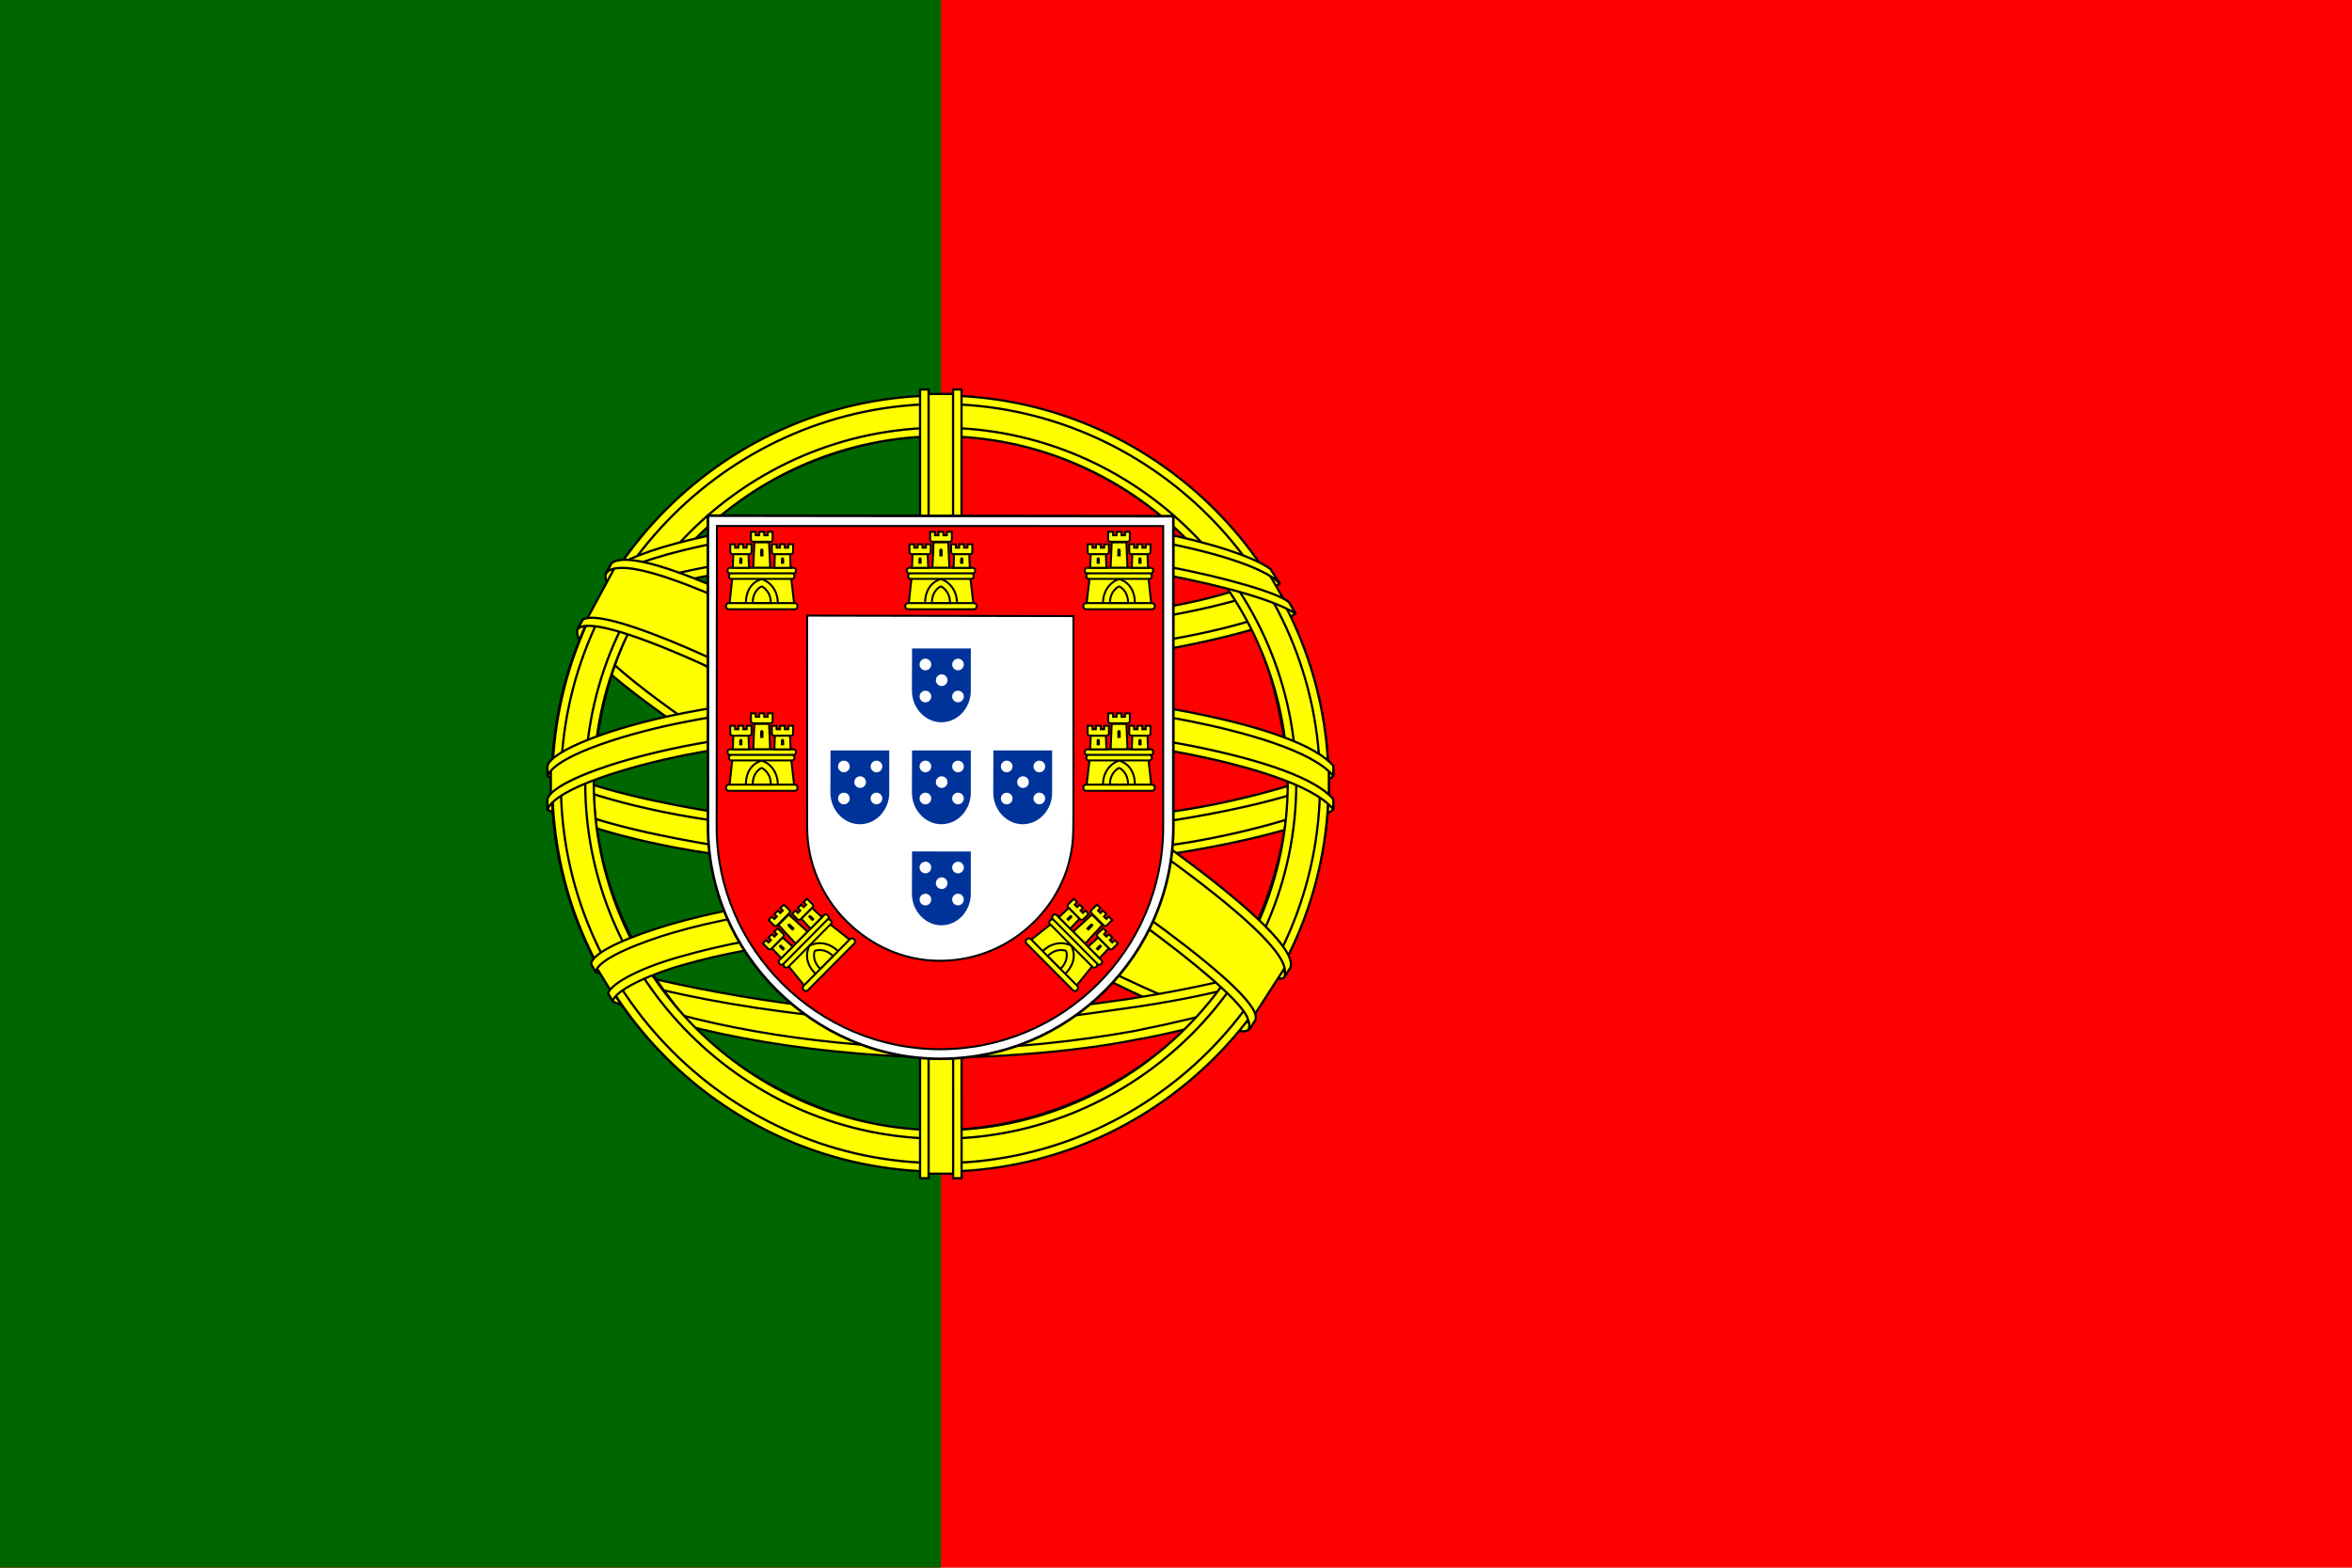
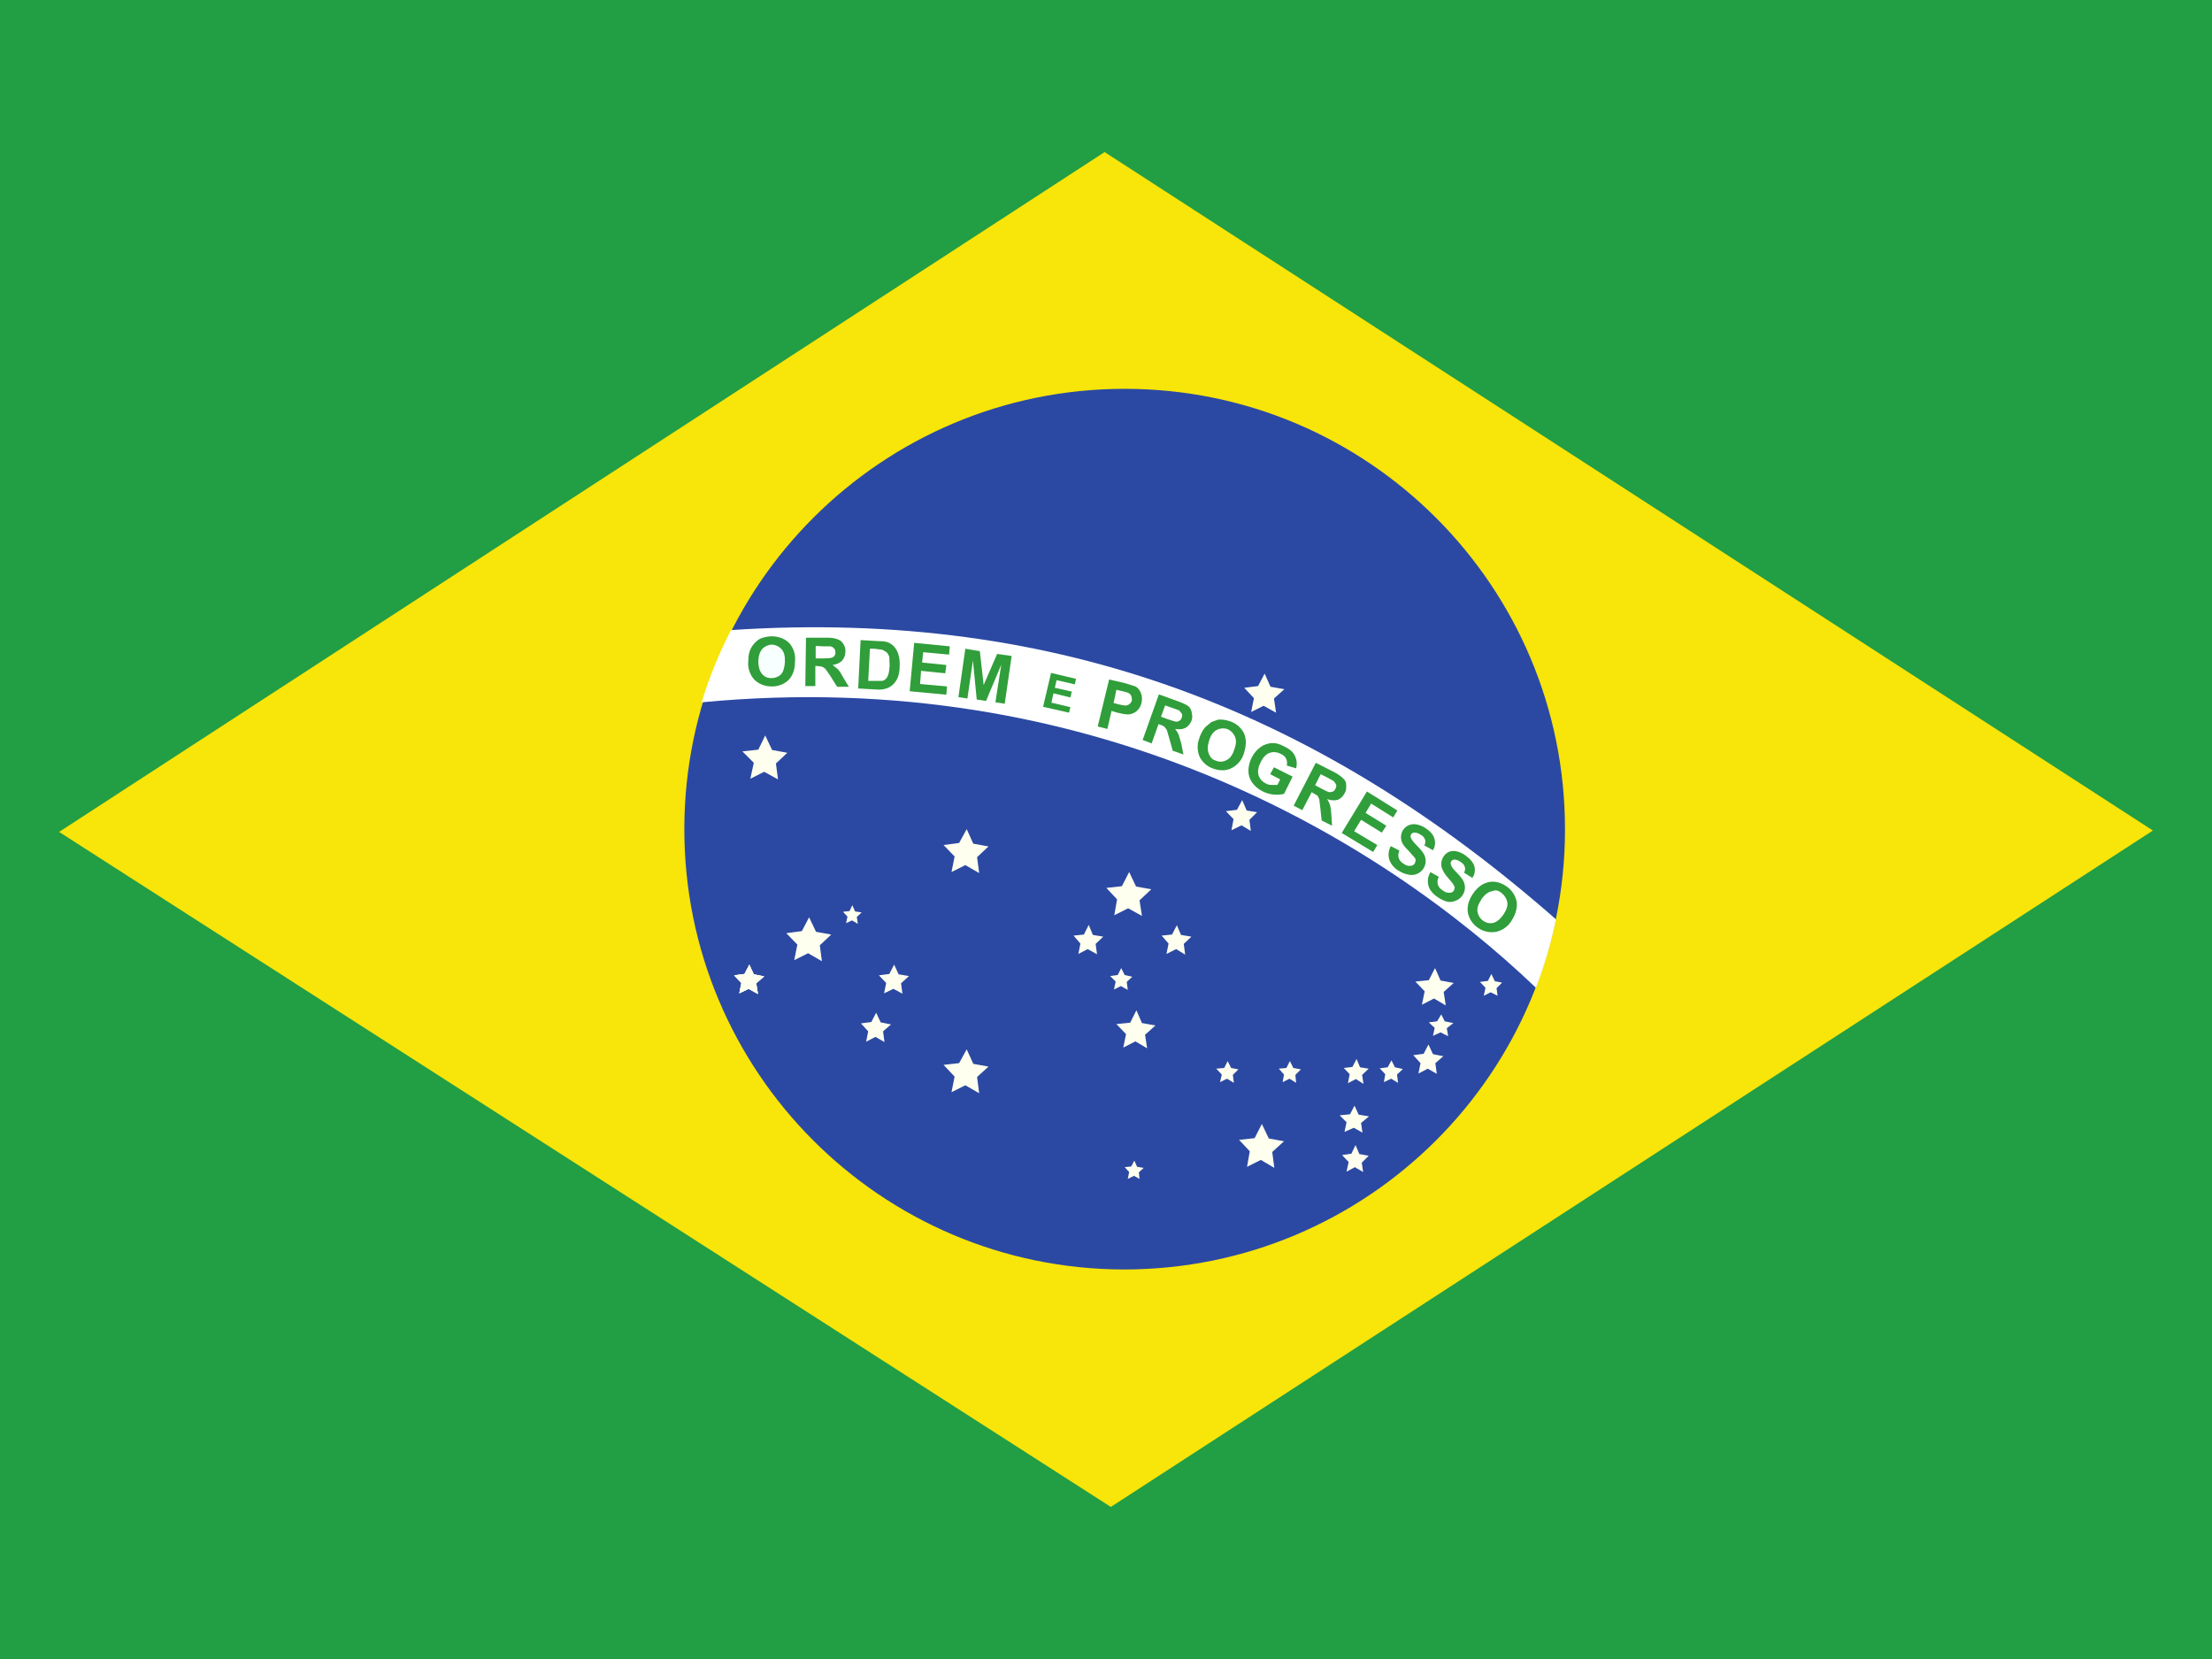
- <svg xmlns="http://www.w3.org/2000/svg" xmlns:xlink="http://www.w3.org/1999/xlink" viewBox="0 0 600 400">
-   <path fill="red" d="M0 0h600v400H0z" />
-   <path fill="#060" d="M0 0h240v400H0z" />
-   <g fill="#ff0" fill-rule="evenodd" stroke="#000" stroke-width=".573" stroke-linecap="round" stroke-linejoin="round">
-     <path d="M318.24 261.868c-30.21-.91-168.74-87.38-169.69-101.15l7.65-12.757c13.74 19.966 155.36 104.06 169.27 101.08l-7.23 12.823" />
-     <path d="M154.59 146.228c-2.71 7.294 36.149 31.318 82.903 59.754 46.752 28.434 87.065 46.006 90.053 43.486.183-.325 1.47-2.54 1.352-2.523-.56.844-1.923 1.11-4.05.497-12.632-3.643-45.576-18.765-86.375-43.506-40.798-24.743-76.294-47.544-81.81-57.232-.384-.67-.658-1.896-.602-2.848l-.134-.002-1.175 2.053-.161.322h-.001zm164.36 116.04c-.512.93-1.467.96-3.282.761-11.3-1.25-45.589-17.925-86.162-42.213-47.21-28.26-86.2-54.01-81.97-60.74l1.151-2.034.227.07c-3.804 11.405 76.948 57.578 81.702 60.522 46.724 28.947 86.115 45.851 89.601 41.458l-1.268 2.181v-.002z" />
-     <path d="M240.17 169.058c30.237-.239 67.55-4.132 89.023-12.69l-4.627-7.517c-12.692 7.025-50.21 11.644-84.652 12.335-40.736-.375-69.49-4.168-83.897-13.835l-4.367 8.005c26.484 11.207 53.623 13.587 88.52 13.703" />
-     <path d="M330.44 156.538c-.739 1.182-14.743 6.011-35.373 9.575-13.988 2.133-32.234 3.956-55.004 3.978-21.633.02-39.305-1.52-52.684-3.333-21.656-3.395-32.833-8.12-36.965-9.79.395-.785.65-1.336 1.03-2.07 11.895 4.736 23.124 7.592 36.28 9.616 13.29 1.8 30.75 3.362 52.275 3.341 22.664-.023 40.71-1.984 54.616-4.053 21.155-3.412 32.711-7.804 34.334-9.843l1.494 2.58h-.002zm-4.06-7.622c-2.293 1.841-13.718 5.893-33.82 9.103-13.414 1.922-30.471 3.643-52.264 3.664-20.704.02-37.62-1.375-50.485-3.249-20.414-2.666-31.28-7.475-35.196-8.877.39-.674.786-1.343 1.194-2.014 3.048 1.535 13.533 5.791 34.226 8.723 12.72 1.803 29.66 3.147 50.262 3.126 21.69-.022 38.553-1.776 51.883-3.688 20.205-2.78 31.077-7.947 32.728-9.241l1.473 2.45v.003zm-185.5 56.572c18.598 10.003 59.905 15.044 98.994 15.391 35.591.057 81.958-5.501 99.297-14.69l-.477-10.012c-5.425 8.477-55.113 16.61-99.206 16.276-44.093-.332-85.038-7.143-98.687-15.959l.08 8.992" />
-     <path d="M340.12 204.048v2.388c-2.605 3.115-18.945 7.825-39.436 11.142-15.595 2.39-35.927 4.194-61.262 4.194-24.07 0-43.263-1.716-58.148-4.001-23.53-3.427-38.58-9.427-41.6-11.217l.013-2.786c9.075 6.034 33.661 10.447 41.917 11.798 14.788 2.27 33.868 3.974 57.817 3.974 25.216 0 45.434-1.792 60.931-4.167 14.701-2.123 35.644-7.646 39.767-11.324h.001zm.01-8.492v2.387c-2.605 3.115-18.945 7.824-39.436 11.14-15.595 2.391-35.927 4.195-61.262 4.195-24.07 0-43.263-1.715-58.148-4.002-23.53-3.424-38.58-9.424-41.6-11.216l.013-2.785c9.075 6.033 33.661 10.447 41.917 11.796 14.788 2.272 33.868 3.976 57.817 3.976 25.216 0 45.434-1.792 60.931-4.169 14.701-2.124 35.644-7.646 39.767-11.324l.001.002zm-100.34 64.592c-42.772-.255-79.421-11.659-87.16-13.544l5.643 8.834c13.67 5.75 49.424 14.32 81.927 13.371 32.504-.948 60.91-3.466 80.928-13.21l5.787-9.156c-13.642 6.425-60.068 13.639-87.125 13.705" />
-     <path stroke-width=".55" d="M323.3 253.548a134.08 134.08 0 0 1-2.596 3.83c-9.442 3.329-24.32 6.824-30.597 7.844-12.824 2.642-32.665 4.594-50.274 4.602-37.89-.554-68.905-7.972-83.496-14.299l-1.178-2.024.193-.304 1.996.774c25.948 9.284 55.091 12.987 82.698 13.652 17.538.062 35.095-2.01 49.292-4.549 21.771-4.362 30.574-7.65 33.275-9.14l.687-.386h0zm5.017-8.275l.066.077a269.275 269.275 0 0 1-1.963 3.263c-5.035 1.8-18.702 5.799-38.659 8.589-13.149 1.791-21.322 3.526-47.479 4.034-49.015-1.247-80.75-10.831-88.289-13.195l-1.117-2.143c28.406 7.415 57.422 12.592 89.408 13.12 23.93-.509 34.112-2.271 47.152-4.049 23.27-3.619 34.996-7.45 38.515-8.556a2.667 2.667 0 0 0-.154-.2l2.523-.942-.002.002z" />
-     <path d="M328.83 197.588c.139 28.137-14.26 53.386-25.858 64.525-16.408 15.76-38.163 25.896-63.569 26.363-28.37.521-55.12-17.974-62.295-26.099-14.028-15.885-25.449-36.057-25.815-63.243 1.738-30.709 13.793-52.1 31.268-66.769 17.475-14.669 40.743-21.813 60.121-21.302 22.358.59 48.475 11.558 66.521 33.332 11.823 14.266 16.943 29.748 19.627 53.193zm-89.186-96.342c54.485 0 99.296 44.338 99.296 98.703 0 54.364-44.811 98.704-99.296 98.704-54.485 0-98.924-44.339-98.924-98.704 0-54.365 44.439-98.703 98.924-98.703" />
-     <path d="M239.91 100.908c54.534 0 99.011 44.483 99.011 99.022 0 54.538-44.478 99.02-99.011 99.02-54.534 0-99.011-44.48-99.011-99.02 0-54.539 44.478-99.022 99.011-99.022zm-96.832 99.023c0 53.26 43.736 96.841 96.832 96.841 53.097 0 96.833-43.582 96.833-96.842 0-53.262-43.737-96.844-96.833-96.844s-96.832 43.585-96.832 96.844z" />
-     <path d="M239.99 109.138c49.731 0 90.693 40.821 90.693 90.704 0 49.884-40.963 90.703-90.693 90.703s-90.693-40.819-90.693-90.703c0-49.883 40.964-90.704 90.693-90.704zm-88.515 90.704c0 48.684 39.979 88.523 88.515 88.523s88.515-39.839 88.515-88.524c0-48.686-39.978-88.525-88.515-88.525-48.536 0-88.515 39.84-88.515 88.525z" />
-     <path d="M243.98 100.508h-8.485l.01 198.96h8.514z" />
-     <path d="M243.13 99.374h2.16l.018 201.25h-2.161l-.016-201.25zm-8.421.002h2.176l.003 201.25h-2.178V99.376z" />
-     <path d="M338.99 203.763v-7.355l-5.99-5.58-34-9-49-5-59 3-42 10-8.48 6.28v7.357l21.48-9.637 51-8h49l36 4 25 6z" />
-     <path d="M239.95 184.598c23.383-.043 46.07 2.216 64.065 5.72 18.569 3.712 31.637 8.355 36.105 13.57l-.005 2.583c-5.388-6.49-22.973-11.248-36.518-13.968-17.858-3.474-40.393-5.717-63.647-5.674-24.538.046-47.387 2.37-64.984 5.803-14.12 2.802-32.951 8.368-35.302 13.858v-2.689c1.291-3.8 15.313-9.479 34.984-13.417 17.729-3.457 40.62-5.741 65.302-5.786zm.01-8.492c23.383-.042 46.07 2.217 64.065 5.72 18.569 3.713 31.637 8.355 36.105 13.57l-.005 2.583c-5.388-6.489-22.973-11.247-36.518-13.966-17.858-3.476-40.393-5.719-63.647-5.674-24.538.044-47.276 2.37-64.875 5.801-13.626 2.584-33.226 8.37-35.412 13.86v-2.69c1.291-3.76 15.597-9.642 34.985-13.417 17.729-3.458 40.62-5.74 65.302-5.787zm-.48-43.318c36.849-.184 68.99 5.152 83.695 12.685l5.364 9.28c-12.781-6.889-47.456-14.05-89.005-12.98-33.854.208-70.027 3.727-88.176 13.41l6.403-10.709c14.895-7.724 50.022-11.643 81.72-11.684" />
-     <path d="M239.97 140.448c21.017-.055 41.325 1.13 57.476 4.044 15.041 2.8 29.385 7 31.436 9.26l1.59 2.81c-4.988-3.257-17.4-6.883-33.339-9.906-16.006-3.008-36.3-4.005-57.2-3.95-23.722-.081-42.152 1.171-57.969 3.929-16.728 3.13-28.334 7.602-31.197 9.726l1.558-2.97c5.564-2.838 14.39-6.26 29.223-8.93 16.357-2.988 34.983-3.884 58.423-4.013h0zm-.009-8.484c20.113-.053 39.972 1.068 55.452 3.85 12.209 2.377 24.283 6.088 28.704 9.39l2.326 3.695c-3.954-4.395-18.836-8.56-31.974-10.892-15.361-2.65-34.395-3.698-54.508-3.866-21.108.06-40.615 1.352-55.752 4.109-14.441 2.748-23.76 6.001-27.703 8.542l2.045-3.087c5.441-2.864 14.232-5.495 25.303-7.646 15.249-2.777 34.876-4.036 56.108-4.095zm49.189 109.124c-18.218-3.4-36.469-3.895-49.217-3.745-61.407.72-81.244 12.61-83.665 16.21l-4.59-7.482c15.635-11.332 49.074-17.687 88.588-17.037 20.518.336 38.224 1.698 53.119 4.583l-4.236 7.473" />
-     <path stroke-width=".55" d="M239.58 236.288c17.082.255 33.849.96 50.033 3.979l-1.172 2.069c-15.031-2.775-31.055-3.837-48.803-3.75-22.663-.178-45.585 1.939-65.541 7.666-6.297 1.753-16.721 5.8-17.784 9.146l-1.166-1.922c.336-1.978 6.636-6.081 18.414-9.39 22.858-6.546 44.24-7.65 66.02-7.8v.002zm.775-8.596c17.698.33 35.975 1.149 53.74 4.668l-1.22 2.154c-16.042-3.185-31.37-4.247-52.415-4.57-22.735.04-46.851 1.662-68.778 8.037-7.08 2.062-19.297 6.52-19.704 10.05l-1.166-2.066c.265-3.206 10.842-7.388 20.358-10.156 22.096-6.424 46.275-8.076 69.186-8.117z" />
-     <path d="M327.58 247.208l-7.379 11.45L299 239.827l-55-37-62-34-32.19-11.01 6.86-12.72 2.33-1.27 20 5 66 34 38 24 32 23 13 15z" />
-     <path d="M148.65 158.118c5.646-3.83 47.139 14.655 90.555 40.834 43.301 26.254 84.677 55.921 80.942 61.473l-1.228 1.932-.564.445c.12-.087.743-.848-.06-2.906-1.846-6.07-31.196-29.491-79.895-58.895-47.475-28.31-87.04-45.371-90.997-40.494l1.247-2.39h0zm180.44 88.927c3.57-7.052-34.916-36.044-82.632-64.272-48.813-27.666-83.994-43.95-90.42-39.095l-1.428 2.6c-.012.142.052-.178.354-.41 1.168-1.02 3.105-.952 3.979-.968 11.065.166 42.667 14.71 87.006 40.128 19.428 11.315 82.071 51.491 81.832 62.79.017.97.08 1.17-.285 1.651l1.594-2.423v-.002z" />
-   </g>
-   <g transform="translate(0 -.172)">
-     <path fill="#fff" stroke="#000" stroke-width=".67" d="M180.6 211.01c0 16.271 6.663 30.987 17.457 41.742 10.815 10.778 25.512 17.579 41.809 17.579 16.381 0 31.247-6.653 42.016-17.389 10.769-10.735 17.443-25.552 17.446-41.88h-.002v-79.189l-118.74-.141.012 79.278h.002z" />
-     <path fill="red" stroke="#000" stroke-width=".507" d="M182.82 211.12v.045c0 15.557 6.441 29.724 16.775 40.009 10.354 10.305 24.614 16.712 40.214 16.712 15.681 0 29.912-6.36 40.222-16.626 10.308-10.265 16.697-24.433 16.699-40.044h-.002V134.39l-113.84-.018-.07 76.747m91.022-53.746l.004 48.89-.041 5.172h0c0 1.361-.081 2.912-.24 4.233-.925 7.73-4.48 14.467-9.745 19.708-6.164 6.136-14.671 9.942-24.047 9.942-9.327 0-17.64-3.938-23.83-10.1-6.349-6.32-10.03-14.986-10.03-23.947l-.012-54.023 67.94.122.002.002z" />
-     <g id="e">
-       <g id="d" fill="#ff0" stroke="#000" stroke-width=".5">
-         <path stroke="none" d="M190.19 154.43c.135-5.521 4.052-6.828 4.08-6.847.029-.019 4.232 1.407 4.218 6.898l-8.298-.051" />
-         <path d="M186.81 147.69l-.682 6.345 4.14.009c.04-5.25 3.975-6.123 4.07-6.103.09-.005 3.989 1.16 4.093 6.103h4.151l-.75-6.394-15.022.038v.002zm-.96 6.37h16.946c.357 0 .65.353.65.784 0 .43-.293.781-.65.781H185.85c-.357 0-.65-.35-.65-.781 0-.431.293-.784.65-.784z" />
-         <path d="M192.01 154.03c.018-3.313 2.262-4.25 2.274-4.248 0 0 2.342.966 2.36 4.248h-4.634m-5.8-8.98h16.245c.342 0 .623.318.623.705 0 .387-.28.704-.623.704H186.21c-.342 0-.623-.315-.623-.704 0-.387.28-.705.623-.705zm.34 1.42h15.538c.327 0 .595.317.595.704 0 .388-.268.704-.595.704H186.55c-.327 0-.595-.316-.595-.704 0-.387.268-.704.595-.704zm5.02-10.59l1.227.002v.871h.895v-.89l1.257.004v.887h.897v-.89h1.258l-.002 2.01c0 .317-.254.521-.549.521h-4.41c-.297 0-.57-.237-.572-.526l-.003-1.988h.001zm4.62 2.69l.277 6.451-4.303-.015.285-6.453 3.741.017" />
-         <path id="a" d="M190.94 141.56l.131 3.478-4.125.001.116-3.479h3.879-.001z" />
-         <use height="100%" width="100%" xlink:href="#a" x="10.609" />
-         <path id="b" d="M186.3 139.04l1.2.003v.872h.877v-.892l1.23.004v.889h.879v-.893l1.23.002-.002 2.012c0 .314-.249.518-.536.518h-4.317c-.29 0-.559-.235-.56-.525l-.002-1.989h0z" />
-         <use height="100%" width="100%" xlink:href="#b" x="10.609" />
-         <path fill="#000" stroke="none" d="M193.9 140.61c-.026-.627.877-.634.866 0v1.536h-.866v-1.536" />
-         <path id="c" fill="#000" stroke="none" d="M188.57 142.84c-.003-.606.837-.618.826 0v1.187h-.826v-1.187" />
-         <use height="100%" width="100%" xlink:href="#c" x="10.641" />
-       </g>
-       <use height="100%" width="100%" xlink:href="#d" y="46.32" />
-       <use height="100%" width="100%" xlink:href="#d" transform="rotate(-45.202 312.766 180.004)" />
+ <svg xmlns="http://www.w3.org/2000/svg" id="flag-icons-br" viewBox="0 0 640 480">
+   <g stroke-width="1pt">
+     <path fill="#229e45" fill-rule="evenodd" d="M0 0h640v480H0z" />
+     <path fill="#f8e509" fill-rule="evenodd" d="m321.4 436 301.5-195.7L319.6 44 17.1 240.7z" />
+     <path fill="#2b49a3" fill-rule="evenodd" d="M452.8 240c0 70.3-57.1 127.3-127.6 127.3A127.4 127.4 0 1 1 452.8 240" />
+     <path fill="#ffffef" fill-rule="evenodd" d="m283.3 316.3-4-2.3-4 2 .9-4.5-3.2-3.4 4.5-.5 2.2-4 1.9 4.2 4.4.8-3.3 3m86 26.3-3.9-2.3-4 2 .8-4.5-3.1-3.3 4.5-.5 2.1-4.1 2 4.2 4.4.8-3.4 3.1m-36.2-30-3.4-2-3.5 1.8.8-3.9-2.8-2.9 4-.4 1.8-3.6 1.6 3.7 3.9.7-3 2.7m87-8.5-3.4-2-3.5 1.8.8-3.9-2.7-2.8 3.9-.4 1.8-3.5 1.6 3.6 3.8.7-2.9 2.6m-87.3-22-4-2.2-4 2 .8-4.6-3.1-3.3 4.5-.5 2.1-4.1 2 4.2 4.4.8-3.4 3.2m-104.6-35-4-2.2-4 2 1-4.6-3.3-3.3 4.6-.5 2-4.1 2 4.2 4.4.8-3.3 3.1m13.3 57.2-4-2.3-4 2 .9-4.5-3.2-3.3 4.5-.6 2.1-4 2 4.2 4.4.8-3.3 3.1m132-67.3-3.6-2-3.6 1.8.8-4-2.8-3 4-.5 1.9-3.6 1.7 3.8 4 .7-3 2.7m-6.7 38.3-2.7-1.6-2.9 1.4.6-3.2-2.2-2.3 3.2-.4 1.5-2.8 1.3 3 3 .5-2.2 2.2m-142.2 50.4-2.7-1.5-2.7 1.3.6-3-2.1-2.2 3-.4 1.4-2.7 1.3 2.8 3 .6-2.3 2M419 299.8l-2.2-1.1-2.2 1 .5-2.3-1.7-1.6 2.4-.3 1.2-2 1 2 2.5.5-1.9 1.5" />
+     <path fill="#ffffef" fill-rule="evenodd" d="m219.3 287.6-2.7-1.5-2.7 1.3.6-3-2.1-2.2 3-.4 1.4-2.7 1.3 2.8 3 .6-2.3 2" />
+     <path fill="#ffffef" fill-rule="evenodd" d="m219.3 287.6-2.7-1.5-2.7 1.3.6-3-2.1-2.2 3-.4 1.4-2.7 1.3 2.8 3 .6-2.3 2m42.3 3-2.6-1.4-2.7 1.3.6-3-2.1-2.2 3-.4 1.4-2.7 1.3 2.8 3 .5-2.3 2.1m-4.8 17-2.6-1.5-2.7 1.4.6-3-2.1-2.3 3-.4 1.4-2.7 1.3 2.8 3 .6-2.3 2m87.4-22.2-2.6-1.6-2.8 1.4.6-3-2-2.3 3-.3 1.4-2.7 1.2 2.8 3 .5-2.2 2.1m-25.1 3-2.7-1.5-2.7 1.4.6-3-2-2.3 3-.3 1.4-2.8 1.2 2.9 3 .5-2.2 2.1m-68.8-5.8-1.7-1-1.7.8.4-1.9-1.3-1.4 1.9-.2.8-1.7.8 1.8 1.9.3-1.4 1.3m167.8 45.4-2.6-1.5-2.7 1.4.6-3-2.1-2.3 3-.4 1.4-2.7 1.3 2.8 3 .6-2.3 2m-20.8 6-2.2-1.4-2.3 1.2.5-2.6-1.7-1.8 2.5-.3 1.2-2.3 1 2.4 2.5.4-1.9 1.8m10.4 2.3-2-1.2-2.1 1 .4-2.3-1.6-1.7 2.3-.3 1.1-2 1 2 2.3.5-1.7 1.6m29.1-22.8-2-1-2 1 .5-2.3-1.6-1.7 2.3-.3 1-2 1 2.1 2.1.4-1.6 1.6m-38.8 41.8-2.5-1.4-2.7 1.2.6-2.8-2-2 3-.3 1.3-2.5 1.2 2.6 3 .5-2.3 1.9m.6 14.2-2.4-1.4-2.4 1.3.6-2.8-1.9-2 2.7-.4 1.2-2.5 1.1 2.6 2.7.5-2 2m-19-23.1-1.9-1.2-2 1 .4-2.2-1.5-1.7 2.2-.2 1-2 1 2 2.2.4-1.6 1.6m-17.8 2.3-2-1.2-2 1 .5-2.2-1.6-1.7 2.3-.2 1-2 1 2 2.1.4-1.6 1.6m-30.4-24.6-2-1.1-2 1 .5-2.3-1.6-1.6 2.2-.3 1-2 1 2 2.2.5-1.6 1.5m3.7 57-1.6-.9-1.8.9.4-2-1.3-1.4 1.9-.2.9-1.7.8 1.8 1.9.3-1.4 1.3m-46.2-86.6-4-2.3-4 2 .9-4.5-3.2-3.3 4.5-.6 2.2-4 1.9 4.2 4.4.8-3.3 3.1" />
+     <path fill="#fff" fill-rule="evenodd" d="M444.4 285.8a125 125 0 0 0 5.8-19.8c-67.8-59.5-143.3-90-238.7-83.7a125 125 0 0 0-8.5 20.9c113-10.8 196 39.2 241.4 82.6" />
+     <path fill="#309e3a" d="m414 252.4 2.3 1.3a3 3 0 0 0-.3 2.2 3 3 0 0 0 1.4 1.7q1 .8 2 .7.9 0 1.3-.7l.2-.9-.5-1-1.5-1.8a8 8 0 0 1-1.8-3 4 4 0 0 1 2-4.4 4 4 0 0 1 2.3-.2 7 7 0 0 1 2.6 1.2q2.1 1.5 2.6 3.2a4 4 0 0 1-.6 3.3l-2.4-1.5q.5-1 .2-1.7-.2-.8-1.2-1.4a3 3 0 0 0-1.8-.7 1 1 0 0 0-.9.5q-.3.4-.1 1 .2.8 1.6 2.2t2 2.5a4 4 0 0 1-.3 4.2 4 4 0 0 1-1.9 1.5 4 4 0 0 1-2.4.3q-1.3-.3-2.8-1.3-2.2-1.5-2.7-3.3a5 5 0 0 1 .6-4zm-11.6-7.6 2.5 1.3a3 3 0 0 0-.2 2.2 3 3 0 0 0 1.4 1.6q1.1.8 2 .6.9 0 1.3-.8l.2-.8q0-.5-.5-1l-1.6-1.8q-1.7-1.6-2-2.8a4 4 0 0 1 .4-3.1 4 4 0 0 1 1.6-1.4 4 4 0 0 1 2.2-.3 7 7 0 0 1 2.6 1q2.3 1.5 2.7 3.1a4 4 0 0 1-.4 3.4l-2.5-1.4q.5-1 .2-1.7-.4-1-1.3-1.4a3 3 0 0 0-1.9-.6 1 1 0 0 0-.8.5q-.3.4-.1 1 .3.8 1.7 2.2 1.5 1.5 2 2.4a4 4 0 0 1 0 4.2 4 4 0 0 1-1.8 1.6 4 4 0 0 1-2.4.3 8 8 0 0 1-2.9-1.1 6 6 0 0 1-2.8-3.2 5 5 0 0 1 .4-4m-14.2-3.8 7.3-12 8.8 5.5-1.2 2-6.4-4-1.6 2.7 6 3.7-1.3 2-6-3.7-2 3.3 6.7 4-1.2 2zm-20.7-17 1.1-2 5.4 2.7-2.5 5q-1.2.3-3 .2a9 9 0 0 1-3.3-1 8 8 0 0 1-3-2.6 6 6 0 0 1-1-3.5 9 9 0 0 1 1-3.7 8 8 0 0 1 2.6-3 6 6 0 0 1 3.6-1.1q1.4 0 3.2 1 2.4 1.1 3.1 2.8a5 5 0 0 1 .3 3.5l-2.7-.8a3 3 0 0 0-.2-2q-.4-.9-1.6-1.4a4 4 0 0 0-3.1-.3q-1.5.5-2.6 2.6t-.7 3.8a4 4 0 0 0 2 2.4q.8.5 1.7.5h1.8l.8-1.6zm-90.2-22.3 2-14 4.2.7 1.1 9.8 3.9-9 4.2.6-2 13.8-2.7-.4 1.7-10.9-4.4 10.5-2.7-.4-1.1-11.3-1.6 11zm-14.1-1.7 1.3-14 10.3 1-.2 2.4-7.5-.7-.3 3 7 .7-.3 2.4-7-.7-.3 3.8 7.8.7-.2 2.4z" />
+     <g stroke-opacity=".5">
+       <path fill="#309e3a" d="M216.5 191.3q0-2.2.7-3.6a7 7 0 0 1 1.4-1.9 5 5 0 0 1 1.8-1.2q1.5-.5 3-.5 3.1.1 5 2a7 7 0 0 1 1.6 5.5q0 3.3-2 5.3a7 7 0 0 1-5 1.7 7 7 0 0 1-4.8-2 7 7 0 0 1-1.7-5.3" />
+       <path fill="#f7ffff" d="M219.4 191.3q0 2.3 1 3.6t2.8 1.3a4 4 0 0 0 2.8-1.1q1-1.2 1.1-3.7.1-2.4-1-3.6a4 4 0 0 0-2.7-1.3 4 4 0 0 0-2.8 1.2q-1.1 1.2-1.2 3.6" />
    </g>
-     <use height="100%" width="100%" xlink:href="#d" x="45.714" />
-     <use height="100%" width="100%" xlink:href="#e" transform="matrix(-1 0 0 1 479.792 0)" />
-     <g id="f" fill="#fff">
-       <path fill="#039" d="M232.636 202.406v.005c0 2.212.85 4.227 2.212 5.69 1.365 1.466 3.245 2.377 5.302 2.377 2.067 0 3.944-.905 5.303-2.365 1.358-1.459 2.202-3.472 2.202-5.693v-10.768l-14.992-.013-.028 10.766" />
-       <circle cx="236.074" cy="195.735" r="1.486" />
-       <circle cx="244.392" cy="195.742" r="1.486" />
-       <circle cx="240.225" cy="199.735" r="1.486" />
-       <circle cx="236.074" cy="203.916" r="1.486" />
-       <circle cx="244.383" cy="203.905" r="1.486" />
+     <g stroke-opacity=".5">
+       <path fill="#309e3a" d="m233 198.5.2-14h6q2.2 0 3.2.5 1 .3 1.6 1.3c.6 1 .6 1.4.6 2.3a4 4 0 0 1-1 2.6 5 5 0 0 1-2.7 1.2l1.5 1.2q.6.6 1.5 2.3l1.7 2.8h-3.4l-2-3.2-1.4-2-.9-.6-1.4-.2h-.6v5.8z" />
+       <path fill="#fff" d="M236 190.5h2q2.1 0 2.6-.2.5-.1.8-.5.4-.6.3-1 0-.9-.4-1.2-.3-.4-1-.6h-2l-2.3-.1z" />
    </g>
-     <use height="100%" width="100%" xlink:href="#f" y="-26.016" />
-     <use height="100%" width="100%" xlink:href="#f" x="-20.799" />
-     <use height="100%" width="100%" xlink:href="#f" x="20.745" />
-     <use height="100%" width="100%" xlink:href="#f" y="25.784" />
+     <g stroke-opacity=".5">
+       <path fill="#309e3a" d="m249 185.2 5.2.3q1.7 0 2.6.3a5 5 0 0 1 2 1.4 6 6 0 0 1 1.2 2.4q.4 1.4.3 3.3a9 9 0 0 1-.5 3q-.6 1.5-1.7 2.4a5 5 0 0 1-2 1q-1 .3-2.5.2l-5.3-.3z" />
+       <path fill="#fff" d="m251.7 187.7-.5 9.3h3.8q.8 0 1.2-.5.5-.4.8-1.3t.4-2.6l-.1-2.5a3 3 0 0 0-.8-1.4l-1.2-.7-2.3-.3z" />
+     </g>
+     <g stroke-opacity=".5">
+       <path fill="#309e3a" d="m317.6 210.2 3.3-13.6 4.4 1 3.2 1q1.1.6 1.6 1.9t.2 2.8q-.3 1.2-1 2a4 4 0 0 1-3 1.4q-1 0-3-.5l-1.7-.5-1.2 5.2z" />
+       <path fill="#fff" d="m323 199.6-.8 3.8 1.5.4q1.6.4 2.2.3a2 2 0 0 0 1.6-1.5q0-.7-.2-1.3a2 2 0 0 0-1-.9l-1.9-.5-1.3-.3z" />
+     </g>
+     <g stroke-opacity=".5">
+       <path fill="#309e3a" d="m330.6 214.1 4.7-13.2 5.5 2q2.2.8 3 1.4.8.7 1 1.8c.2 1.1.2 1.5 0 2.3q-.6 1.5-1.8 2.2-1.2.6-3 .3.6.7 1 1.6l.8 2.7.6 3.1-3.1-1.1-1-3.6-.7-2.4-.6-.8q-.3-.4-1.3-.7l-.5-.2-2 5.6z" />
+       <path fill="#fff" d="m336 207.4 1.9.7q2 .7 2.5.7t.9-.3q.5-.3.6-.9.3-.6 0-1.2l-.8-.9-2-.7-2-.7-1.2 3.3z" />
+     </g>
+     <g stroke-opacity=".5">
+       <path fill="#309e3a" d="M347 213.6a9 9 0 0 1 1.7-3.2l1.8-1.5 2-.7q1.5-.1 3.1.4a7 7 0 0 1 4.2 3.3q1.2 2.4.2 5.7a7 7 0 0 1-3.4 4.5q-2.3 1.3-5.2.4a7 7 0 0 1-4.2-3.3 7 7 0 0 1-.2-5.6" />
+       <path fill="#fff" d="M349.8 214.4q-.7 2.3 0 3.8c.7 1.5 1.2 1.6 2.3 2q1.5.5 3-.4 1.4-.8 2.1-3.2.8-2.2 0-3.7a4 4 0 0 0-2.2-2 4 4 0 0 0-3 .3q-1.5.8-2.2 3.2" />
+     </g>
+     <g stroke-opacity=".5">
+       <path fill="#309e3a" d="m374.3 233.1 6.4-12.4 5.3 2.7a10 10 0 0 1 2.7 1.9q.8.7.8 1.9c0 1.2 0 1.5-.4 2.2a4 4 0 0 1-2 2q-1.5.4-3.1-.2.6 1 .8 1.7.3.9.4 2.8l.2 3.2-3-1.5-.4-3.7-.3-2.5-.5-1-1.2-.7-.5-.3-2.7 5.2z" />
+       <path fill="#fff" d="m380.5 227.2 1.9 1q1.8 1 2.3 1t1-.2q.4-.2.7-.8t.2-1.2l-.7-1-1.8-1-2-1z" />
+     </g>
+     <g stroke-opacity=".5">
+       <path fill="#309e3a" d="M426.1 258.7a9 9 0 0 1 2.5-2.6 7 7 0 0 1 2.2-.9 6 6 0 0 1 2.2 0q1.5.3 2.8 1.2a7 7 0 0 1 3 4.4q.4 2.6-1.4 5.5a7 7 0 0 1-4.5 3.3 7 7 0 0 1-5.2-1.1 7 7 0 0 1-3-4.4q-.4-2.7 1.4-5.4" />
+       <path fill="#fff" d="M428.6 260.3q-1.4 2-1.1 3.6a4 4 0 0 0 1.6 2.5q1.5 1 3 .6t2.9-2.4q1.4-2.1 1.1-3.6t-1.6-2.6c-1.4-1.1-2-.8-3-.5q-1.5.3-3 2.4z" />
+     </g>
+     <path fill="#309e3a" d="m301.8 204.5 2.3-9.8 7.2 1.7-.3 1.6-5.3-1.2-.5 2.2 4.9 1.1-.4 1.7-4.9-1.2-.6 2.7 5.5 1.3-.4 1.6z" />
  </g>
</svg>
